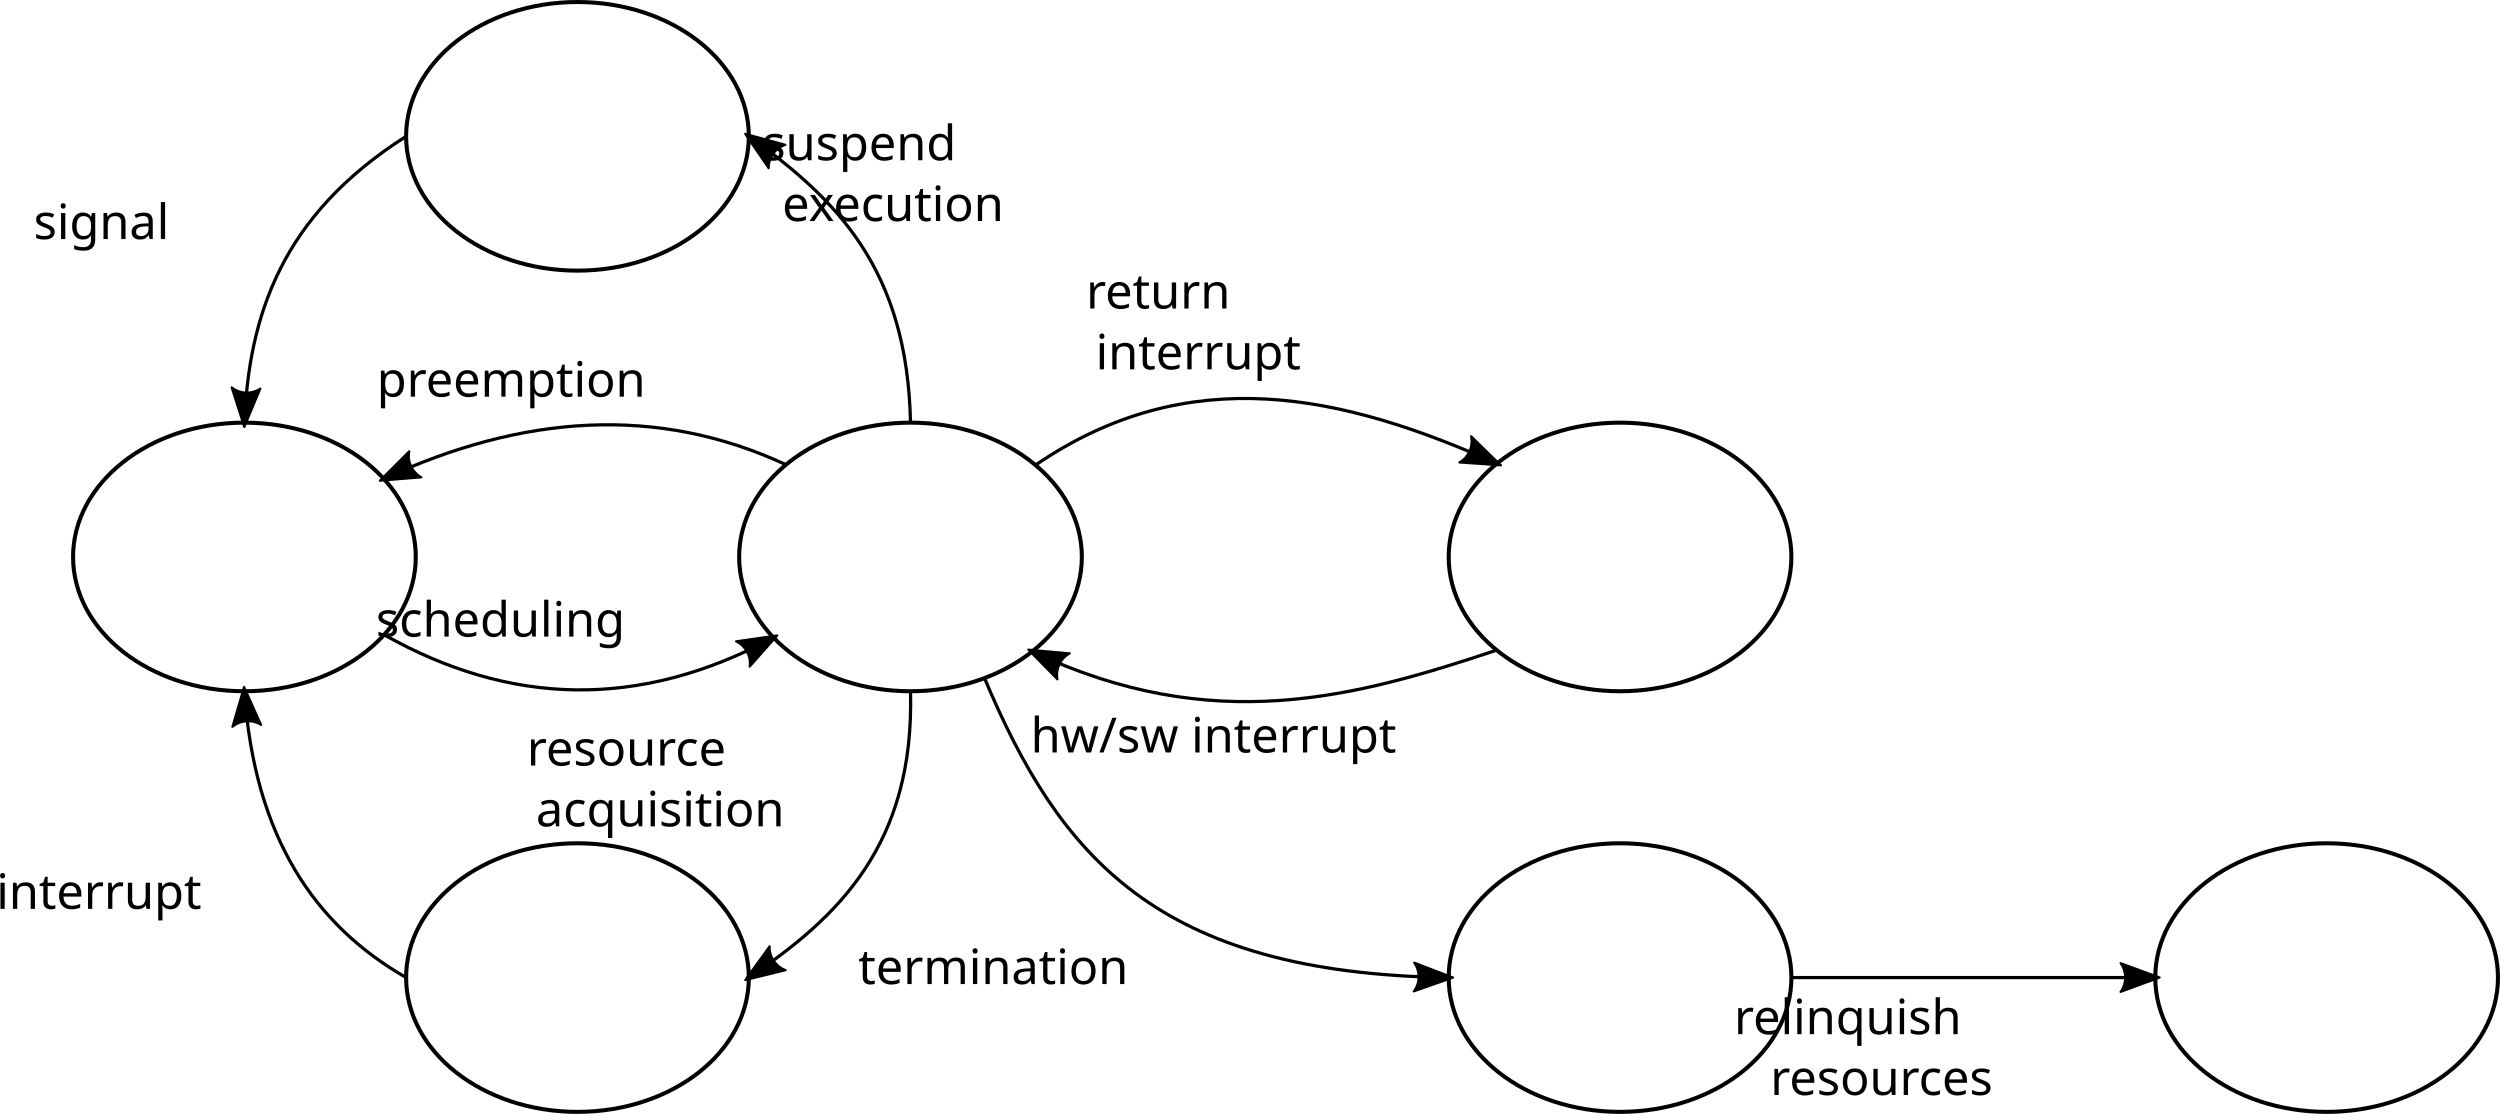
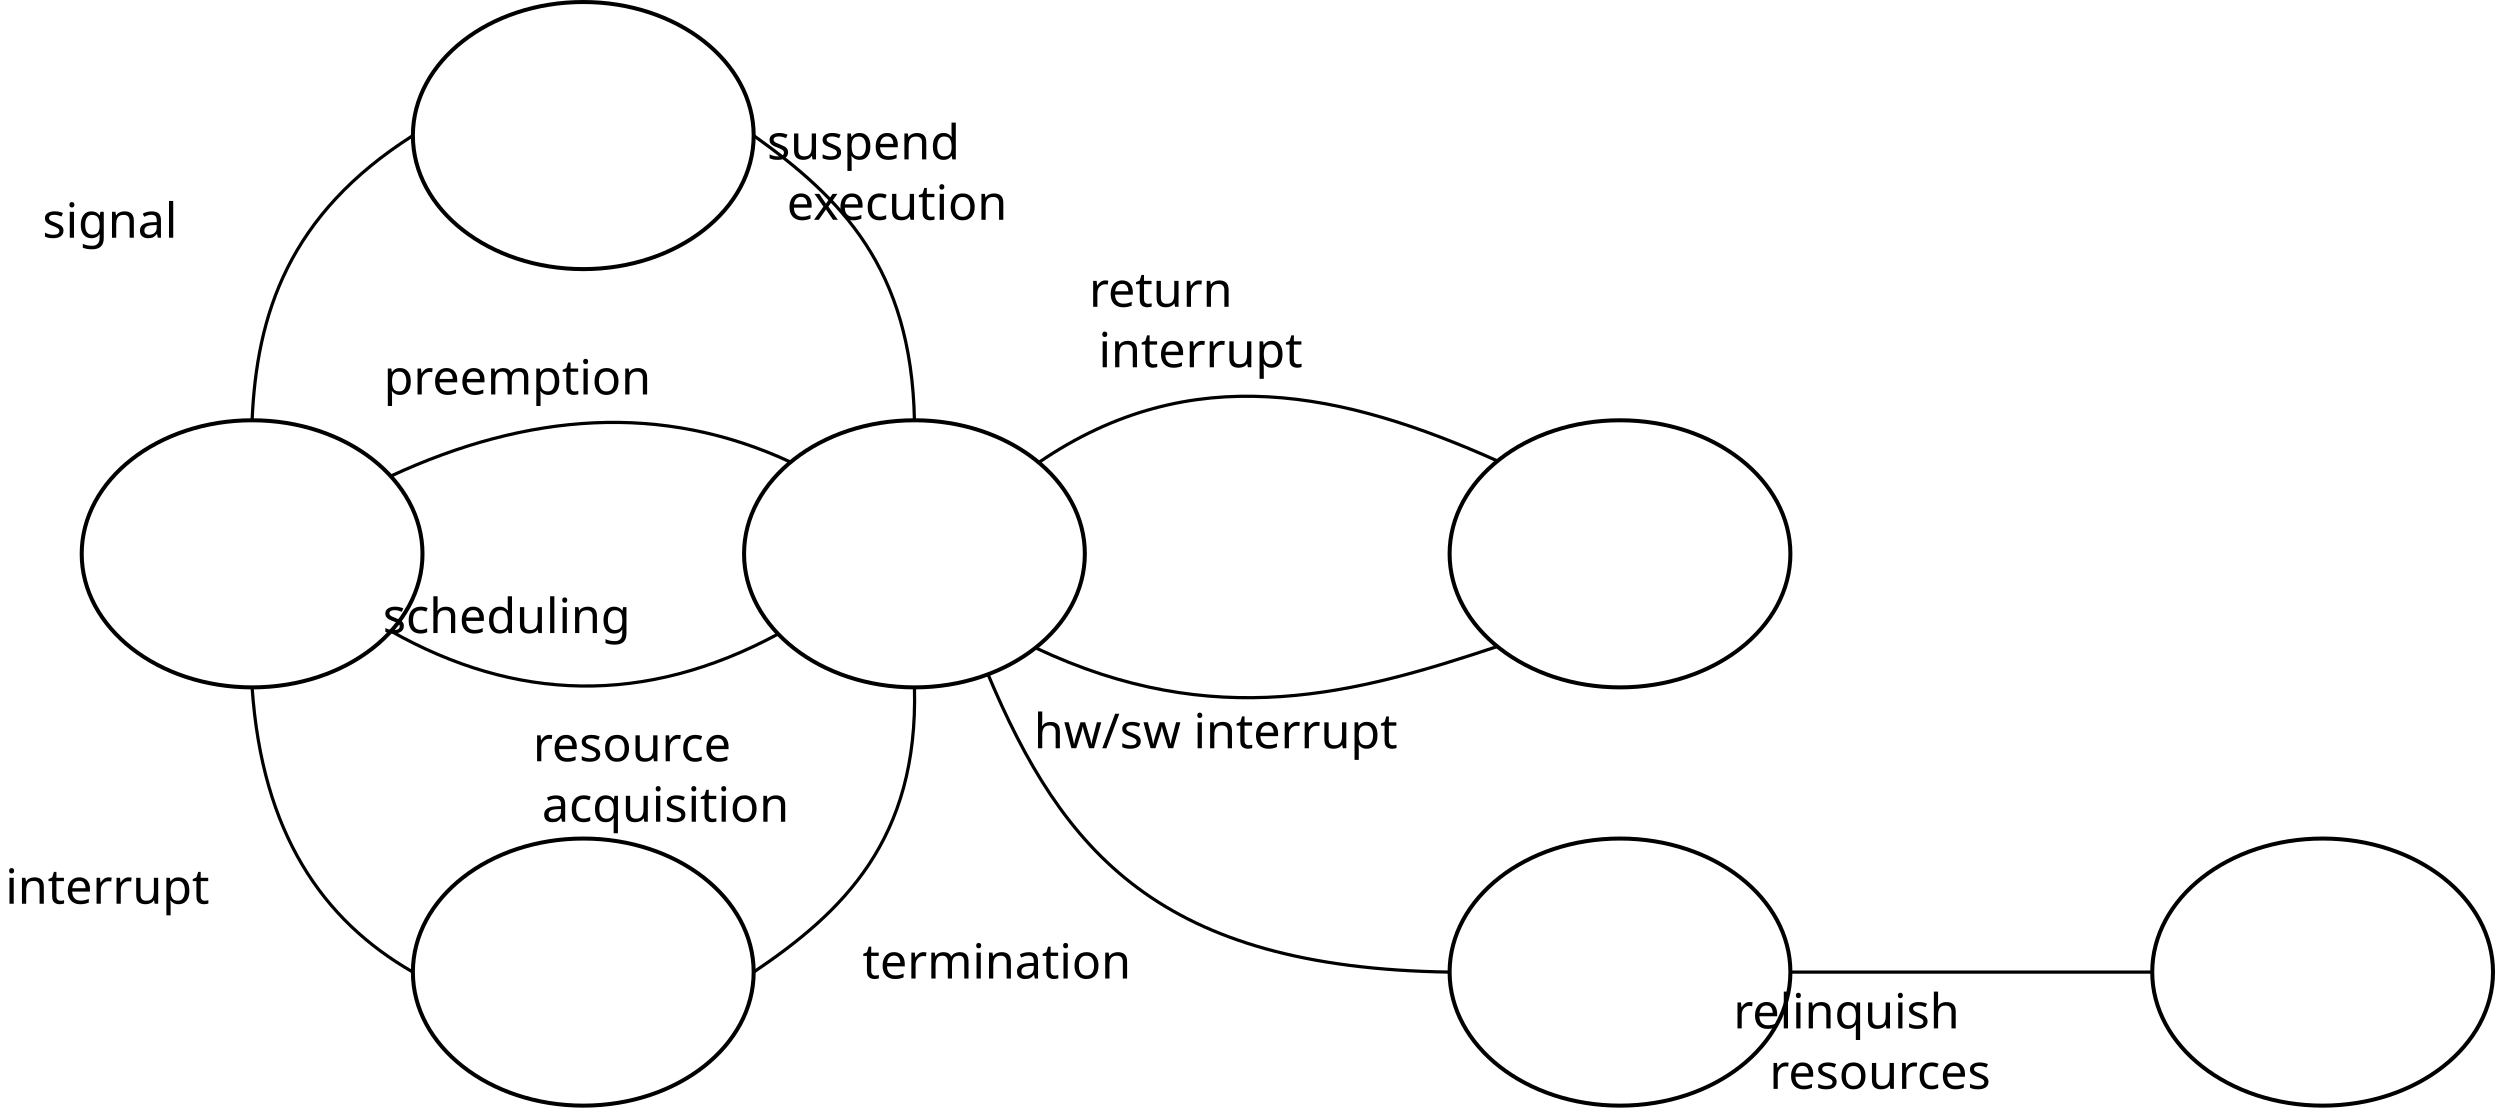
- <svg xmlns="http://www.w3.org/2000/svg" width="217.647mm" height="96.975mm" viewBox="0 0 771.189 343.611" id="svg2" version="1.1">
+ <svg xmlns="http://www.w3.org/2000/svg" width="218.874mm" height="96.975mm" viewBox="0 0 775.539 343.611" id="svg2" version="1.1">
  <defs id="defs4">
    <marker orient="auto" refY="0" refX="0" id="marker4344" style="overflow:visible">
      <path id="path4346" style="fill:#000000;fill-opacity:1;fill-rule:evenodd;stroke:#000000;stroke-width:0.625;stroke-linejoin:round;stroke-opacity:1" d="M 8.719,4.034 -2.207,0.016 8.719,-4.002 c -1.745,2.372 -1.735,5.617 -6e-7,8.035 z" transform="matrix(-1.1,0,0,-1.1,-1.1,0)" />
    </marker>
-     <marker style="overflow:visible" id="marker4311" refX="0" refY="0" orient="auto">
-       <path transform="matrix(-1.1,0,0,-1.1,-1.1,0)" d="M 8.719,4.034 -2.207,0.016 8.719,-4.002 c -1.745,2.372 -1.735,5.617 -6e-7,8.035 z" style="fill:#000000;fill-opacity:1;fill-rule:evenodd;stroke:#000000;stroke-width:0.625;stroke-linejoin:round;stroke-opacity:1" id="path4313" />
-     </marker>
    <marker style="overflow:visible" id="marker5653" refX="0" refY="0" orient="auto">
      <path transform="matrix(-1.1,0,0,-1.1,-1.1,0)" d="M 8.719,4.034 -2.207,0.016 8.719,-4.002 c -1.745,2.372 -1.735,5.617 -6e-7,8.035 z" style="fill:#000000;fill-opacity:1;fill-rule:evenodd;stroke:#000000;stroke-width:0.625;stroke-linejoin:round;stroke-opacity:1" id="path5655" />
-     </marker>
-     <marker orient="auto" refY="0" refX="0" id="marker5565" style="overflow:visible">
-       <path id="path5567" style="fill:#000000;fill-opacity:1;fill-rule:evenodd;stroke:#000000;stroke-width:0.625;stroke-linejoin:round;stroke-opacity:1" d="M 8.719,4.034 -2.207,0.016 8.719,-4.002 c -1.745,2.372 -1.735,5.617 -6e-7,8.035 z" transform="matrix(-1.1,0,0,-1.1,-1.1,0)" />
-     </marker>
-     <marker style="overflow:visible" id="marker5483" refX="0" refY="0" orient="auto">
-       <path transform="matrix(-1.1,0,0,-1.1,-1.1,0)" d="M 8.719,4.034 -2.207,0.016 8.719,-4.002 c -1.745,2.372 -1.735,5.617 -6e-7,8.035 z" style="fill:#000000;fill-opacity:1;fill-rule:evenodd;stroke:#000000;stroke-width:0.625;stroke-linejoin:round;stroke-opacity:1" id="path5485" />
-     </marker>
-     <marker orient="auto" refY="0" refX="0" id="marker5407" style="overflow:visible">
-       <path id="path5409" style="fill:#000000;fill-opacity:1;fill-rule:evenodd;stroke:#000000;stroke-width:0.625;stroke-linejoin:round;stroke-opacity:1" d="M 8.719,4.034 -2.207,0.016 8.719,-4.002 c -1.745,2.372 -1.735,5.617 -6e-7,8.035 z" transform="matrix(-1.1,0,0,-1.1,-1.1,0)" />
-     </marker>
-     <marker style="overflow:visible" id="marker5337" refX="0" refY="0" orient="auto">
-       <path transform="matrix(-1.1,0,0,-1.1,-1.1,0)" d="M 8.719,4.034 -2.207,0.016 8.719,-4.002 c -1.745,2.372 -1.735,5.617 -6e-7,8.035 z" style="fill:#000000;fill-opacity:1;fill-rule:evenodd;stroke:#000000;stroke-width:0.625;stroke-linejoin:round;stroke-opacity:1" id="path5339" />
-     </marker>
-     <marker orient="auto" refY="0" refX="0" id="marker5273" style="overflow:visible">
-       <path id="path5275" style="fill:#000000;fill-opacity:1;fill-rule:evenodd;stroke:#000000;stroke-width:0.625;stroke-linejoin:round;stroke-opacity:1" d="M 8.719,4.034 -2.207,0.016 8.719,-4.002 c -1.745,2.372 -1.735,5.617 -6e-7,8.035 z" transform="matrix(-1.1,0,0,-1.1,-1.1,0)" />
-     </marker>
-     <marker style="overflow:visible" id="marker4879" refX="0" refY="0" orient="auto">
-       <path transform="matrix(-1.1,0,0,-1.1,-1.1,0)" d="M 8.719,4.034 -2.207,0.016 8.719,-4.002 c -1.745,2.372 -1.735,5.617 -6e-7,8.035 z" style="fill:#000000;fill-opacity:1;fill-rule:evenodd;stroke:#000000;stroke-width:0.625;stroke-linejoin:round;stroke-opacity:1" id="path4881" />
-     </marker>
-     <marker orient="auto" refY="0" refX="0" id="marker4343" style="overflow:visible">
-       <path id="path4345" style="fill:#000000;fill-opacity:1;fill-rule:evenodd;stroke:#000000;stroke-width:0.625;stroke-linejoin:round;stroke-opacity:1" d="M 8.719,4.034 -2.207,0.016 8.719,-4.002 c -1.745,2.372 -1.735,5.617 -6e-7,8.035 z" transform="matrix(-1.1,0,0,-1.1,-1.1,0)" />
    </marker>
    <marker orient="auto" refY="0" refX="0" id="marker4935" style="overflow:visible">
      <path id="path4937" d="M 0,0 5,-5 -12.5,0 5,5 0,0 Z" style="fill:#000000;fill-opacity:1;fill-rule:evenodd;stroke:#000000;stroke-width:1pt;stroke-opacity:1" transform="matrix(-0.8,0,0,-0.8,-10,0)" />
    </marker>
    <marker style="overflow:visible" id="marker4715" refX="0" refY="0" orient="auto">
      <path transform="matrix(-1.1,0,0,-1.1,-1.1,0)" d="M 8.719,4.034 -2.207,0.016 8.719,-4.002 c -1.745,2.372 -1.735,5.617 -6e-7,8.035 z" style="fill:#000000;fill-opacity:1;fill-rule:evenodd;stroke:#000000;stroke-width:0.625;stroke-linejoin:round;stroke-opacity:1" id="path4717" />
    </marker>
    <marker orient="auto" refY="0" refX="0" id="Arrow1Lend" style="overflow:visible">
      <path id="path4272" d="M 0,0 5,-5 -12.5,0 5,5 0,0 Z" style="fill:#000000;fill-opacity:1;fill-rule:evenodd;stroke:#000000;stroke-width:1pt;stroke-opacity:1" transform="matrix(-0.8,0,0,-0.8,-10,0)" />
    </marker>
    <marker style="overflow:visible" id="marker4619" refX="0" refY="0" orient="auto">
      <path transform="matrix(-1.1,0,0,-1.1,-1.1,0)" d="M 8.719,4.034 -2.207,0.016 8.719,-4.002 c -1.745,2.372 -1.735,5.617 -6e-7,8.035 z" style="fill:#000000;fill-opacity:1;fill-rule:evenodd;stroke:#000000;stroke-width:0.625;stroke-linejoin:round;stroke-opacity:1" id="path4621" />
    </marker>
  </defs>
-   <g id="layer1" transform="translate(-156.286,-529.8347)">
-     <g id="g4577" transform="translate(-4.26361,142.3025)">
+   <g id="layer1" transform="translate(-155.4793,-529.8347)">
+     <g id="g4577" transform="translate(-2.26361,142.3025)">
      <ellipse ry="41.429" rx="52.857" cy="429.586" cx="338.684" id="path4136-2" style="fill:none;fill-opacity:1;stroke:#000000;stroke-width:1.25;stroke-miterlimit:4;stroke-dasharray:none;stroke-opacity:1" />
      <flowRoot transform="translate(202.397,-3.901067)" style="font-style:normal;font-weight:normal;font-size:15px;line-height:125%;font-family:sans-serif;text-align:center;letter-spacing:0px;word-spacing:0px;text-anchor:middle;fill:#000000;fill-opacity:1;stroke:none;stroke-width:1px;stroke-linecap:butt;stroke-linejoin:miter;stroke-opacity:1" id="flowRoot4138-8-5-9" xml:space="preserve">
        <flowRegion id="flowRegion4140-4-6-1">
          <rect style="font-size:15px" y="422.675" x="78.125" height="79.688" width="117.188" id="rect4142-5-8-2" />
        </flowRegion>
        <flowPara id="flowPara4144-6-4-7">Waiting</flowPara>
      </flowRoot>
    </g>
-     <g id="g4736">
+     <g id="g4736" transform="translate(2,0)">
      <g transform="translate(406.25,271.4355)" id="g4563">
        <ellipse style="fill:none;fill-opacity:1;stroke:#000000;stroke-width:1.25;stroke-miterlimit:4;stroke-dasharray:none;stroke-opacity:1" id="path4136-6" cx="467.743" cy="559.957" rx="52.857" ry="41.429" />
        <flowRoot xml:space="preserve" id="flowRoot4138-8-5-7" style="font-style:normal;font-weight:normal;font-size:15px;line-height:125%;font-family:sans-serif;text-align:center;letter-spacing:0px;word-spacing:0px;text-anchor:middle;fill:#000000;fill-opacity:1;stroke:none;stroke-width:1px;stroke-linecap:butt;stroke-linejoin:miter;stroke-opacity:1" transform="translate(330.9692,127.9238)">
          <flowRegion id="flowRegion4140-4-6-5">
            <rect id="rect4142-5-8-3" width="117.188" height="79.688" x="78.125" y="422.675" style="font-size:15px" />
          </flowRegion>
          <flowPara id="flowPara4144-6-4-5">Dead</flowPara>
        </flowRoot>
      </g>
      <g transform="translate(-26.09135,388.1835)" id="g4570">
        <ellipse style="fill:none;fill-opacity:1;stroke:#000000;stroke-width:1.25;stroke-miterlimit:4;stroke-dasharray:none;stroke-opacity:1" id="path4136-2-8" cx="682.12" cy="443.209" rx="52.857" ry="41.429" />
        <flowRoot xml:space="preserve" id="flowRoot4138-8-5-9-9" style="font-style:normal;font-weight:normal;font-size:15px;line-height:125%;font-family:sans-serif;text-align:center;letter-spacing:0px;word-spacing:0px;text-anchor:middle;fill:#000000;fill-opacity:1;stroke:none;stroke-width:1px;stroke-linecap:butt;stroke-linejoin:miter;stroke-opacity:1" transform="translate(545.463,11.17581)">
          <flowRegion id="flowRegion4140-4-6-1-7">
            <rect id="rect4142-5-8-2-3" width="117.188" height="79.688" x="78.125" y="422.675" style="font-size:15px" />
          </flowRegion>
          <flowPara id="flowPara4144-6-4-7-6">Zombie</flowPara>
        </flowRoot>
      </g>
      <g transform="translate(0,-4.247984)" id="g4685">
        <ellipse style="fill:none;fill-opacity:1;stroke:#000000;stroke-width:1.25;stroke-miterlimit:4;stroke-dasharray:none;stroke-opacity:1" id="path4136-6-9" cx="334.42" cy="835.64" rx="52.857" ry="41.429" />
        <flowRoot xml:space="preserve" id="flowRoot4138-8-5-7-3" style="font-style:normal;font-weight:normal;font-size:15px;line-height:125%;font-family:sans-serif;text-align:center;letter-spacing:0px;word-spacing:0px;text-anchor:middle;fill:#000000;fill-opacity:1;stroke:none;stroke-width:1px;stroke-linecap:butt;stroke-linejoin:miter;stroke-opacity:1" transform="translate(197.888,402.1534)">
          <flowRegion id="flowRegion4140-4-6-5-6">
            <rect id="rect4142-5-8-3-0" width="117.188" height="79.688" x="78.125" y="422.675" style="font-size:15px" />
          </flowRegion>
          <flowPara id="flowPara4144-6-4-5-6">Sleeping</flowPara>
        </flowRoot>
      </g>
    </g>
-     <g id="g4756" transform="translate(0,-2.123994)">
+     <g id="g4756" transform="translate(2,-2.123994)">
      <g transform="translate(187.0289,270.1745)" id="g4555">
        <ellipse style="fill:none;fill-opacity:1;stroke:#000000;stroke-width:1.25;stroke-miterlimit:4;stroke-dasharray:none;stroke-opacity:1" id="path4136" cx="468.999" cy="433.59" rx="52.857" ry="41.429" />
        <flowRoot xml:space="preserve" id="flowRoot4138-8-5" style="font-style:normal;font-weight:normal;font-size:15px;line-height:125%;font-family:sans-serif;text-align:center;letter-spacing:0px;word-spacing:0px;text-anchor:middle;fill:#000000;fill-opacity:1;stroke:none;stroke-width:1px;stroke-linecap:butt;stroke-linejoin:miter;stroke-opacity:1" transform="translate(332.2256,-9.502782)">
          <flowRegion id="flowRegion4140-4-6">
            <rect id="rect4142-5-8" width="117.188" height="79.688" x="78.125" y="422.675" style="font-size:15px" />
          </flowRegion>
          <flowPara id="flowPara4144-6-4">User</flowPara>
          <flowPara id="flowPara4536">Running</flowPara>
        </flowRoot>
      </g>
      <g transform="translate(0,-3.61185)" id="g4670">
        <g id="g4540" transform="translate(-449.1783,137.8003)">
          <ellipse ry="41.429" rx="52.857" cy="569.576" cx="680.863" id="path4136-6-9-2" style="fill:none;fill-opacity:1;stroke:#000000;stroke-width:1.25;stroke-miterlimit:4;stroke-dasharray:none;stroke-opacity:1" />
          <flowRoot transform="translate(543.6317,136.089)" style="font-style:normal;font-weight:normal;font-size:15px;line-height:125%;font-family:sans-serif;text-align:center;letter-spacing:0px;word-spacing:0px;text-anchor:middle;fill:#000000;fill-opacity:1;stroke:none;stroke-width:1px;stroke-linecap:butt;stroke-linejoin:miter;stroke-opacity:1" id="flowRoot4138-8-5-7-3-9" xml:space="preserve">
            <flowRegion id="flowRegion4140-4-6-5-6-3">
              <rect style="font-size:15px" y="422.675" x="78.125" height="79.688" width="117.188" id="rect4142-5-8-3-0-1" />
            </flowRegion>
            <flowPara id="flowPara4144-6-4-5-6-9">Ready</flowPara>
          </flowRoot>
        </g>
        <g id="g4547" transform="translate(-135.2753,369.2943)">
          <ellipse ry="41.429" rx="52.857" cy="338.082" cx="572.43" id="path4136-7" style="fill:none;fill-opacity:1;stroke:#000000;stroke-width:1.25;stroke-miterlimit:4;stroke-dasharray:none;stroke-opacity:1" />
          <flowRoot transform="translate(435.6567,-104.7801)" style="font-style:normal;font-weight:normal;font-size:15px;line-height:125%;font-family:sans-serif;text-align:center;letter-spacing:0px;word-spacing:0px;text-anchor:middle;fill:#000000;fill-opacity:1;stroke:none;stroke-width:1px;stroke-linecap:butt;stroke-linejoin:miter;stroke-opacity:1" id="flowRoot4138-8-5-84" xml:space="preserve">
            <flowRegion id="flowRegion4140-4-6-50">
              <rect style="font-size:15px" y="422.675" x="78.125" height="79.688" width="117.188" id="rect4142-5-8-36" />
            </flowRegion>
            <flowPara id="flowPara4144-6-4-1">Kernel</flowPara>
            <flowPara id="flowPara4538">Running</flowPara>
          </flowRoot>
        </g>
      </g>
    </g>
-     <path style="fill:none;fill-rule:evenodd;stroke:#000000;stroke-width:1px;stroke-linecap:butt;stroke-linejoin:miter;stroke-opacity:1;marker-end:url(#marker4879)" d="M 281.563,831.392 C 253.495,815.3 234.789,788.286 231.685,743.069" id="path4783" />
-     <path style="fill:none;fill-rule:evenodd;stroke:#000000;stroke-width:1px;stroke-linecap:butt;stroke-linejoin:miter;stroke-opacity:1;marker-end:url(#marker5273)" d="m 437.155,743.069 c 1.266,47.334 -22.347,69.787 -49.878,88.323" id="path4785" />
-     <path style="fill:none;fill-rule:evenodd;stroke:#000000;stroke-width:1px;stroke-linecap:butt;stroke-linejoin:miter;stroke-opacity:1;marker-end:url(#marker5337)" d="m 437.155,660.212 c -0.956,-47.272 -22.747,-68.955 -49.878,-88.323" id="path4787" />
-     <path style="fill:none;fill-rule:evenodd;stroke:#000000;stroke-width:1;stroke-linecap:butt;stroke-linejoin:miter;stroke-miterlimit:4;stroke-dasharray:none;stroke-opacity:1;marker-end:url(#marker4343)" d="m 281.563,571.888 c -38.654,24.546 -48.455,55.504 -49.878,88.323" id="path4789" />
-     <path style="fill:none;fill-rule:evenodd;stroke:#000000;stroke-width:1px;stroke-linecap:butt;stroke-linejoin:miter;stroke-opacity:1;marker-end:url(#marker5407)" d="m 475.712,673.302 c 47.442,-32.439 94.884,-21.716 142.326,-0.465" id="path4791" />
-     <path style="fill:none;fill-rule:evenodd;stroke:#000000;stroke-width:1px;stroke-linecap:butt;stroke-linejoin:miter;stroke-opacity:1;marker-end:url(#marker5483)" d="m 617.971,730.391 c -43.453,14.47 -87.548,26.8 -143.261,0.403" id="path4797" />
-     <path style="fill:none;fill-rule:evenodd;stroke:#000000;stroke-width:1px;stroke-linecap:butt;stroke-linejoin:miter;stroke-opacity:1;marker-end:url(#marker5653)" d="m 708.885,831.392 112.25,0" id="path4801" />
-     <path style="fill:none;fill-rule:evenodd;stroke:#000000;stroke-width:1px;stroke-linecap:butt;stroke-linejoin:miter;stroke-opacity:1;marker-end:url(#marker5565)" d="m 459.859,738.752 c 23.309,55.466 53.358,91.324 143.312,92.64" id="path4807" />
-     <text xml:space="preserve" style="font-style:normal;font-weight:normal;font-size:40px;line-height:125%;font-family:sans-serif;text-align:center;letter-spacing:0px;word-spacing:0px;text-anchor:middle;fill:#000000;fill-opacity:1;stroke:none;stroke-width:1px;stroke-linecap:butt;stroke-linejoin:miter;stroke-opacity:1" x="549.967" y="625.008" id="text5741">
-       <tspan id="tspan5743" x="549.967" y="625.008" style="font-size:15px">return</tspan>
-       <tspan x="549.967" y="643.758" style="font-size:15px" id="tspan4314"> interrupt</tspan>
+     <path style="fill:none;fill-rule:evenodd;stroke:#000000;stroke-width:1px;stroke-linecap:butt;stroke-linejoin:miter;stroke-opacity:1" d="M 283.563,831.392 C 255.495,815.3 236.789,788.286 233.685,743.069" id="path4783" />
+     <path style="fill:none;fill-rule:evenodd;stroke:#000000;stroke-width:1px;stroke-linecap:butt;stroke-linejoin:miter;stroke-opacity:1" d="m 439.155,743.069 c 1.266,47.334 -22.347,69.787 -49.878,88.323" id="path4785" />
+     <path style="fill:none;fill-rule:evenodd;stroke:#000000;stroke-width:1px;stroke-linecap:butt;stroke-linejoin:miter;stroke-opacity:1" d="m 439.155,660.212 c -0.956,-47.272 -22.747,-68.955 -49.878,-88.323" id="path4787" />
+     <path style="fill:none;fill-rule:evenodd;stroke:#000000;stroke-width:1;stroke-linecap:butt;stroke-linejoin:miter;stroke-miterlimit:4;stroke-dasharray:none;stroke-opacity:1" d="m 283.563,571.888 c -38.654,24.546 -48.455,55.504 -49.878,88.323" id="path4789" />
+     <path style="fill:none;fill-rule:evenodd;stroke:#000000;stroke-width:1px;stroke-linecap:butt;stroke-linejoin:miter;stroke-opacity:1" d="m 477.712,673.302 c 47.442,-32.439 94.884,-21.716 142.326,-0.465" id="path4791" />
+     <path style="fill:none;fill-rule:evenodd;stroke:#000000;stroke-width:1px;stroke-linecap:butt;stroke-linejoin:miter;stroke-opacity:1" d="m 619.971,730.391 c -43.453,14.47 -87.548,26.8 -143.261,0.403" id="path4797" />
+     <path style="fill:none;fill-rule:evenodd;stroke:#000000;stroke-width:1px;stroke-linecap:butt;stroke-linejoin:miter;stroke-opacity:1" d="m 710.885,831.392 112.25,0" id="path4801" />
+     <path style="fill:none;fill-rule:evenodd;stroke:#000000;stroke-width:1px;stroke-linecap:butt;stroke-linejoin:miter;stroke-opacity:1" d="m 461.859,738.752 c 23.309,55.466 53.358,91.324 143.312,92.64" id="path4807" />
+     <text xml:space="preserve" style="font-style:normal;font-weight:normal;font-size:40px;line-height:125%;font-family:sans-serif;text-align:center;letter-spacing:0px;word-spacing:0px;text-anchor:middle;fill:#000000;fill-opacity:1;stroke:none;stroke-width:1px;stroke-linecap:butt;stroke-linejoin:miter;stroke-opacity:1" x="551.967" y="625.008" id="text5741">
+       <tspan id="tspan5743" x="551.967" y="625.008" style="font-size:15px">return</tspan>
+       <tspan x="551.967" y="643.758" style="font-size:15px" id="tspan4314"> interrupt</tspan>
    </text>
-     <text xml:space="preserve" style="font-style:normal;font-weight:normal;font-size:40px;line-height:125%;font-family:sans-serif;text-align:center;letter-spacing:0px;word-spacing:0px;text-anchor:middle;fill:#000000;fill-opacity:1;stroke:none;stroke-width:1px;stroke-linecap:butt;stroke-linejoin:miter;stroke-opacity:1" x="556.621" y="761.959" id="text5741-0">
-       <tspan id="tspan5743-6" x="556.621" y="761.959" style="font-size:15px">hw/sw interrupt</tspan>
+     <text xml:space="preserve" style="font-style:normal;font-weight:normal;font-size:40px;line-height:125%;font-family:sans-serif;text-align:center;letter-spacing:0px;word-spacing:0px;text-anchor:middle;fill:#000000;fill-opacity:1;stroke:none;stroke-width:1px;stroke-linecap:butt;stroke-linejoin:miter;stroke-opacity:1" x="558.621" y="761.959" id="text5741-0">
+       <tspan id="tspan5743-6" x="558.621" y="761.959" style="font-size:15px">hw/sw interrupt</tspan>
    </text>
-     <text xml:space="preserve" style="font-style:normal;font-weight:normal;font-size:40px;line-height:125%;font-family:sans-serif;text-align:center;letter-spacing:0px;word-spacing:0px;text-anchor:middle;fill:#000000;fill-opacity:1;stroke:none;stroke-width:1px;stroke-linecap:butt;stroke-linejoin:miter;stroke-opacity:1" x="457.749" y="579.273" id="text5741-3">
-       <tspan id="tspan5743-2" x="457.749" y="579.273" style="font-size:15px">suspend</tspan>
-       <tspan x="457.749" y="598.023" style="font-size:15px" id="tspan5879">execution</tspan>
+     <text xml:space="preserve" style="font-style:normal;font-weight:normal;font-size:40px;line-height:125%;font-family:sans-serif;text-align:center;letter-spacing:0px;word-spacing:0px;text-anchor:middle;fill:#000000;fill-opacity:1;stroke:none;stroke-width:1px;stroke-linecap:butt;stroke-linejoin:miter;stroke-opacity:1" x="459.749" y="579.273" id="text5741-3">
+       <tspan id="tspan5743-2" x="459.749" y="579.273" style="font-size:15px">suspend</tspan>
+       <tspan x="459.749" y="598.023" style="font-size:15px" id="tspan5879">execution</tspan>
    </text>
-     <text xml:space="preserve" style="font-style:normal;font-weight:normal;font-size:40px;line-height:125%;font-family:sans-serif;text-align:center;letter-spacing:0px;word-spacing:0px;text-anchor:middle;fill:#000000;fill-opacity:1;stroke:none;stroke-width:1px;stroke-linecap:butt;stroke-linejoin:miter;stroke-opacity:1" x="488.685" y="833.39" id="text5741-3-0">
-       <tspan id="tspan5743-2-6" x="488.685" y="833.39" style="font-size:15px">termination</tspan>
+     <text xml:space="preserve" style="font-style:normal;font-weight:normal;font-size:40px;line-height:125%;font-family:sans-serif;text-align:center;letter-spacing:0px;word-spacing:0px;text-anchor:middle;fill:#000000;fill-opacity:1;stroke:none;stroke-width:1px;stroke-linecap:butt;stroke-linejoin:miter;stroke-opacity:1" x="490.685" y="833.39" id="text5741-3-0">
+       <tspan id="tspan5743-2-6" x="490.685" y="833.39" style="font-size:15px">termination</tspan>
    </text>
-     <text xml:space="preserve" style="font-style:normal;font-weight:normal;font-size:40px;line-height:125%;font-family:sans-serif;text-align:center;letter-spacing:0px;word-spacing:0px;text-anchor:middle;fill:#000000;fill-opacity:1;stroke:none;stroke-width:1px;stroke-linecap:butt;stroke-linejoin:miter;stroke-opacity:1" x="385.934" y="765.994" id="text5741-3-0-1">
-       <tspan x="385.934" y="765.994" style="font-size:15px" id="tspan5877">resource</tspan>
-       <tspan x="385.934" y="784.744" style="font-size:15px" id="tspan5883">acquisition</tspan>
+     <text xml:space="preserve" style="font-style:normal;font-weight:normal;font-size:40px;line-height:125%;font-family:sans-serif;text-align:center;letter-spacing:0px;word-spacing:0px;text-anchor:middle;fill:#000000;fill-opacity:1;stroke:none;stroke-width:1px;stroke-linecap:butt;stroke-linejoin:miter;stroke-opacity:1" x="387.934" y="765.994" id="text5741-3-0-1">
+       <tspan x="387.934" y="765.994" style="font-size:15px" id="tspan5877">resource</tspan>
+       <tspan x="387.934" y="784.744" style="font-size:15px" id="tspan5883">acquisition</tspan>
    </text>
-     <text xml:space="preserve" style="font-style:normal;font-weight:normal;font-size:40px;line-height:125%;font-family:sans-serif;text-align:center;letter-spacing:0px;word-spacing:0px;text-anchor:middle;fill:#000000;fill-opacity:1;stroke:none;stroke-width:1px;stroke-linecap:butt;stroke-linejoin:miter;stroke-opacity:1" x="200.318" y="810.188" id="text5741-3-0-1-5">
-       <tspan id="tspan5743-2-6-5-4" x="200.318" y="810.188" style="font-size:15px">hw interrupt</tspan>
+     <text xml:space="preserve" style="font-style:normal;font-weight:normal;font-size:40px;line-height:125%;font-family:sans-serif;text-align:center;letter-spacing:0px;word-spacing:0px;text-anchor:middle;fill:#000000;fill-opacity:1;stroke:none;stroke-width:1px;stroke-linecap:butt;stroke-linejoin:miter;stroke-opacity:1" x="202.318" y="810.188" id="text5741-3-0-1-5">
+       <tspan id="tspan5743-2-6-5-4" x="202.318" y="810.188" style="font-size:15px">hw interrupt</tspan>
    </text>
-     <text xml:space="preserve" style="font-style:normal;font-weight:normal;font-size:40px;line-height:125%;font-family:sans-serif;text-align:center;letter-spacing:0px;word-spacing:0px;text-anchor:middle;fill:#000000;fill-opacity:1;stroke:none;stroke-width:1px;stroke-linecap:butt;stroke-linejoin:miter;stroke-opacity:1" x="213.576" y="603.58" id="text5741-3-0-1-5-7">
-       <tspan id="tspan5743-2-6-5-4-6" x="213.576" y="603.58" style="font-size:15px">signal</tspan>
+     <text xml:space="preserve" style="font-style:normal;font-weight:normal;font-size:40px;line-height:125%;font-family:sans-serif;text-align:center;letter-spacing:0px;word-spacing:0px;text-anchor:middle;fill:#000000;fill-opacity:1;stroke:none;stroke-width:1px;stroke-linecap:butt;stroke-linejoin:miter;stroke-opacity:1" x="215.576" y="603.58" id="text5741-3-0-1-5-7">
+       <tspan id="tspan5743-2-6-5-4-6" x="215.576" y="603.58" style="font-size:15px">signal</tspan>
    </text>
-     <text xml:space="preserve" style="font-style:normal;font-weight:normal;font-size:40px;line-height:125%;font-family:sans-serif;text-align:center;letter-spacing:0px;word-spacing:0px;text-anchor:middle;fill:#000000;fill-opacity:1;stroke:none;stroke-width:1px;stroke-linecap:butt;stroke-linejoin:miter;stroke-opacity:1" x="762.689" y="848.858" id="text5741-3-0-1-5-7-5">
-       <tspan id="tspan5743-2-6-5-4-6-6" x="762.689" y="848.858" style="font-size:15px">relinquish</tspan>
-       <tspan x="762.689" y="867.608" style="font-size:15px" id="tspan5885">resources</tspan>
+     <text xml:space="preserve" style="font-style:normal;font-weight:normal;font-size:40px;line-height:125%;font-family:sans-serif;text-align:center;letter-spacing:0px;word-spacing:0px;text-anchor:middle;fill:#000000;fill-opacity:1;stroke:none;stroke-width:1px;stroke-linecap:butt;stroke-linejoin:miter;stroke-opacity:1" x="764.689" y="848.858" id="text5741-3-0-1-5-7-5">
+       <tspan id="tspan5743-2-6-5-4-6-6" x="764.689" y="848.858" style="font-size:15px">relinquish</tspan>
+       <tspan x="764.689" y="867.608" style="font-size:15px" id="tspan5885">resources</tspan>
    </text>
-     <text xml:space="preserve" style="font-style:normal;font-weight:normal;font-size:40px;line-height:125%;font-family:sans-serif;text-align:center;letter-spacing:0px;word-spacing:0px;text-anchor:middle;fill:#000000;fill-opacity:1;stroke:none;stroke-width:1px;stroke-linecap:butt;stroke-linejoin:miter;stroke-opacity:1" x="336.67" y="726.219" id="text5741-3-0-1-5-7-3">
-       <tspan id="tspan5743-2-6-5-4-6-67" x="336.67" y="726.219" style="font-size:15px">scheduling</tspan>
+     <text xml:space="preserve" style="font-style:normal;font-weight:normal;font-size:40px;line-height:125%;font-family:sans-serif;text-align:center;letter-spacing:0px;word-spacing:0px;text-anchor:middle;fill:#000000;fill-opacity:1;stroke:none;stroke-width:1px;stroke-linecap:butt;stroke-linejoin:miter;stroke-opacity:1" x="338.67" y="726.219" id="text5741-3-0-1-5-7-3">
+       <tspan id="tspan5743-2-6-5-4-6-67" x="338.67" y="726.219" style="font-size:15px">scheduling</tspan>
    </text>
-     <path style="fill:none;fill-rule:evenodd;stroke:#000000;stroke-width:1;stroke-linecap:butt;stroke-linejoin:miter;stroke-opacity:1;stroke-miterlimit:4;stroke-dasharray:none;marker-end:url(#marker4311)" d="m 274.772,725.637 c 38.601,21.802 78.559,23.255 120.107,0.87" id="path4321" />
-     <path style="fill:none;fill-rule:evenodd;stroke:#000000;stroke-width:1px;stroke-linecap:butt;stroke-linejoin:miter;stroke-opacity:1;marker-end:url(#marker4344)" d="M 398.741,673.183 C 358.92,654.687 317.442,657.746 274.676,677.538" id="path4323" />
-     <text xml:space="preserve" style="font-style:normal;font-weight:normal;font-size:40px;line-height:125%;font-family:sans-serif;text-align:center;letter-spacing:0px;word-spacing:0px;text-anchor:middle;fill:#000000;fill-opacity:1;stroke:none;stroke-width:1px;stroke-linecap:butt;stroke-linejoin:miter;stroke-opacity:1" x="339.966" y="652.194" id="text5741-3-0-1-5-7-3-3">
-       <tspan id="tspan5743-2-6-5-4-6-67-6" x="339.966" y="652.194" style="font-size:15px">preemption</tspan>
+     <path style="fill:none;fill-rule:evenodd;stroke:#000000;stroke-width:1;stroke-linecap:butt;stroke-linejoin:miter;stroke-miterlimit:4;stroke-dasharray:none;stroke-opacity:1" d="m 276.772,725.637 c 38.601,21.802 78.559,23.255 120.107,0.87" id="path4321" />
+     <path style="fill:none;fill-rule:evenodd;stroke:#000000;stroke-width:1px;stroke-linecap:butt;stroke-linejoin:miter;stroke-opacity:1" d="M 400.741,673.183 C 360.92,654.687 319.442,657.746 276.676,677.538" id="path4323" />
+     <text xml:space="preserve" style="font-style:normal;font-weight:normal;font-size:40px;line-height:125%;font-family:sans-serif;text-align:center;letter-spacing:0px;word-spacing:0px;text-anchor:middle;fill:#000000;fill-opacity:1;stroke:none;stroke-width:1px;stroke-linecap:butt;stroke-linejoin:miter;stroke-opacity:1" x="341.966" y="652.194" id="text5741-3-0-1-5-7-3-3">
+       <tspan id="tspan5743-2-6-5-4-6-67-6" x="341.966" y="652.194" style="font-size:15px">preemption</tspan>
    </text>
  </g>
</svg>
